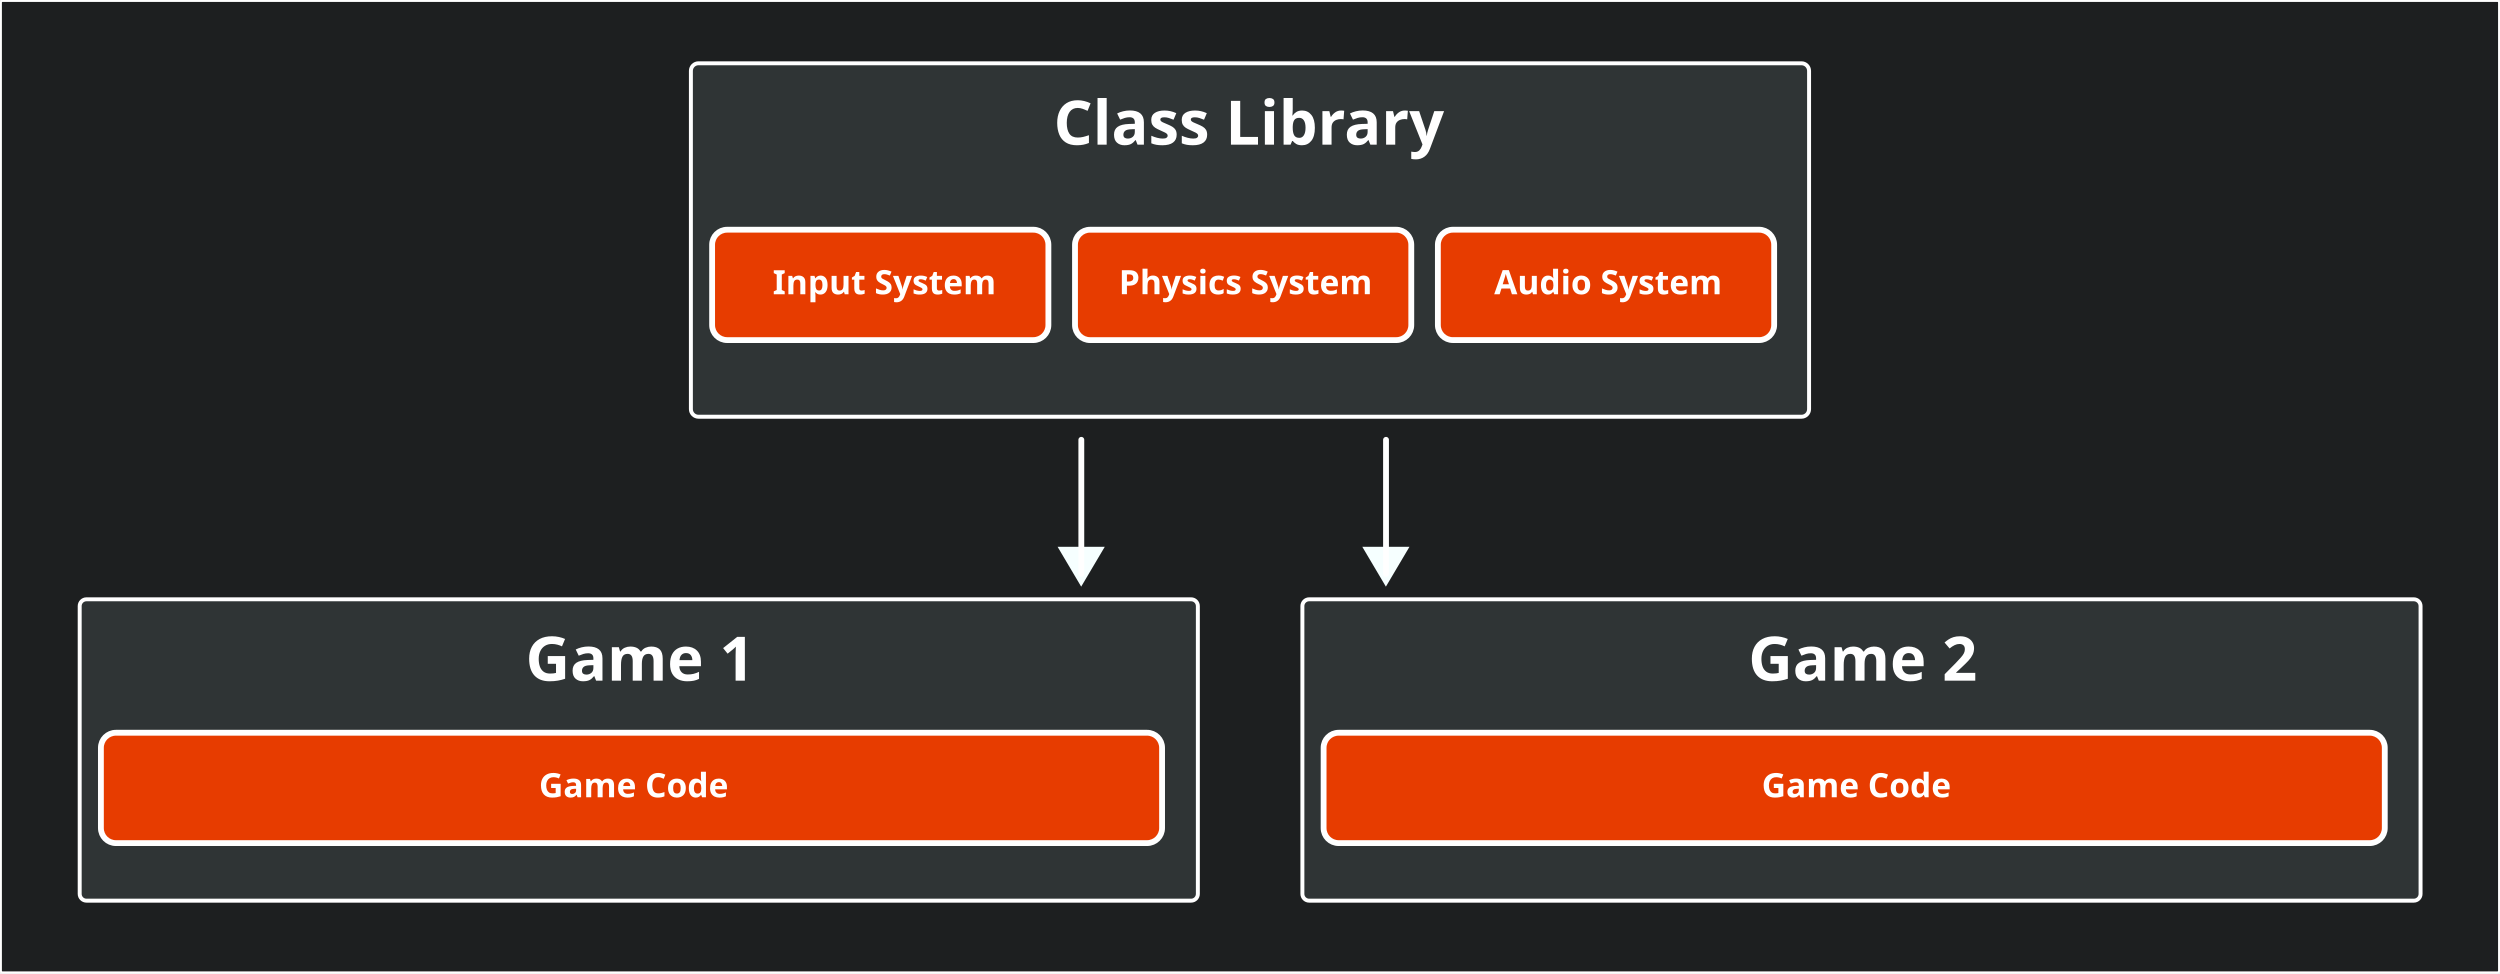
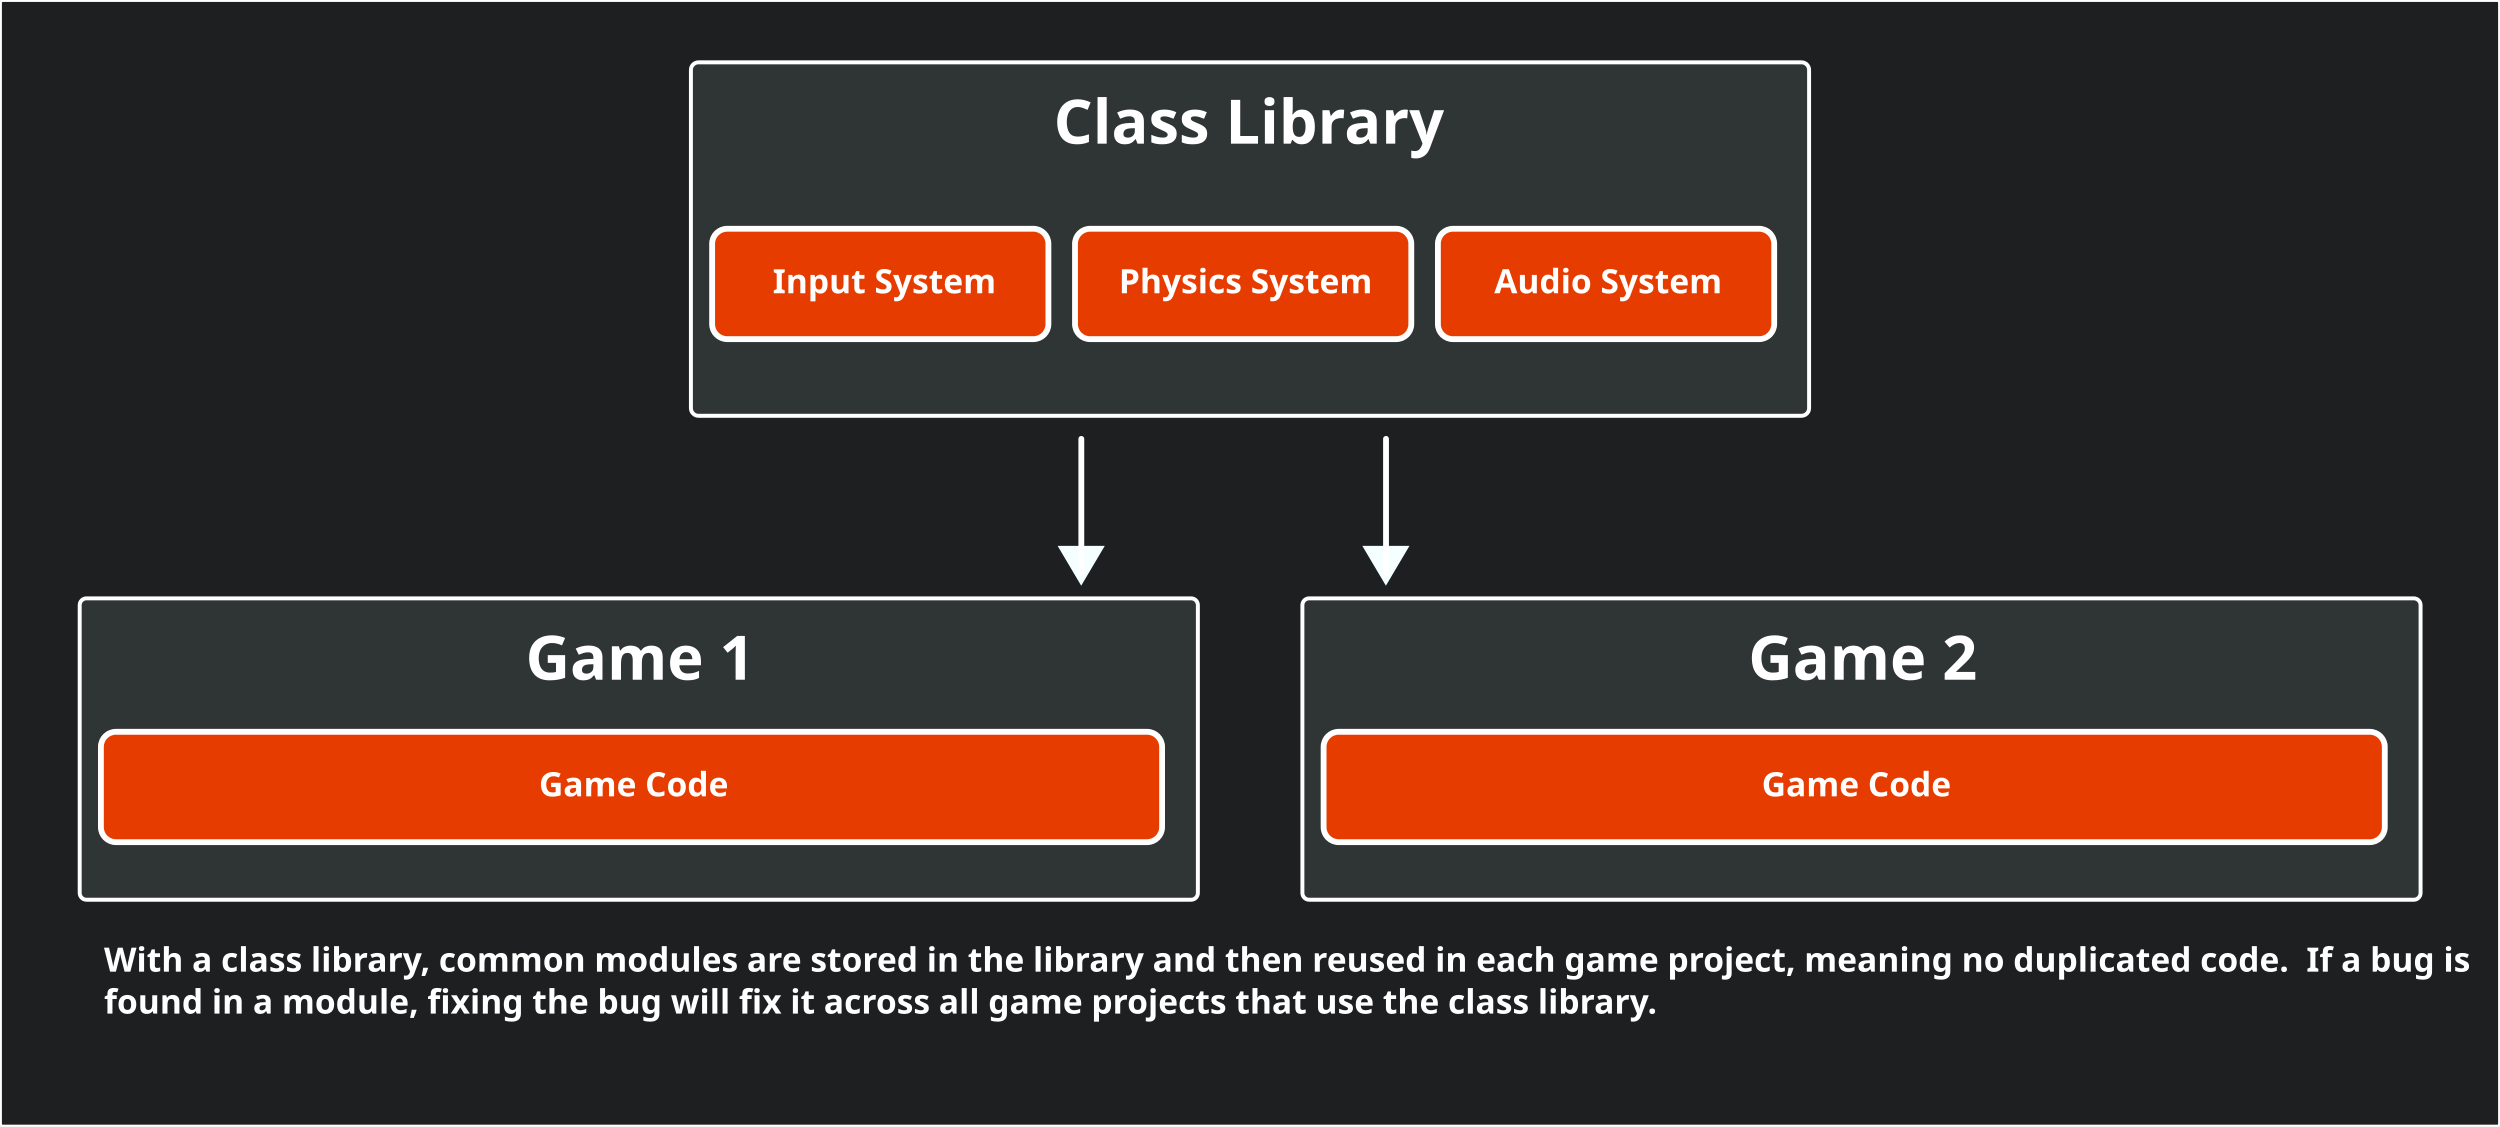
- <svg xmlns="http://www.w3.org/2000/svg" width="1286.6" height="500.89" version="1.1" viewBox="0 0 1286.6 500.89" xml:space="preserve">
-   <g transform="translate(180.11 29.166)">
-     <rect x="-179.62" y="-28.676" width="1285.6" height="499.91" ry=".791" fill="#1d1f20" stroke="#fff" stroke-linecap="round" stroke-width=".979" style="paint-order:normal" />
-     <g transform="translate(883.1 -252)">
-       <path transform="matrix(-.45672 0 0 -.44545 -282.32 610.77)" d="m174.71 239.14h-26.568-26.568l26.568-46.017 13.284 23.008z" fill="#f6ffff" />
-       <path d="m-349.91 449.18v68.993" fill="none" stroke="#fff" stroke-linecap="round" stroke-width="3" style="paint-order:normal" />
+ <svg xmlns="http://www.w3.org/2000/svg" width="1286.591" height="579.774" viewBox="0 0 1286.591 579.773" version="1.1" id="svg1" xml:space="preserve">
+   <defs id="defs1">
+     <rect x="395.98" y="164.049" width="643.467" height="87.681" id="rect70" />
+     <rect x="853" y="2360" width="688" height="26" id="rect69" />
+     <rect x="-7.071" y="28.991" width="1184.404" height="61.518" id="rect77144" />
+     <rect x="-77.782" y="-39.598" width="1356.231" height="123.037" id="rect77030" />
+     <rect x="1011" y="371.5" width="359.5" height="59" id="rect29998" />
+     <rect x="504" y="152" width="591.556" height="152.979" id="rect522" />
+     <rect x="-335.479" y="68.159" width="199.644" height="57.041" id="rect2" />
+     <rect x="504" y="152" width="571.808" height="401.736" id="rect522-4" />
+     <rect x="504" y="152" width="575.698" height="772.101" id="rect522-4-5" />
+     <rect x="504" y="152" width="581.355" height="342.887" id="rect522-4-5-8" />
+     <rect x="395.98" y="164.049" width="643.467" height="87.681" id="rect70-3" />
+     <rect x="395.98" y="164.049" width="643.467" height="87.681" id="rect70-3-5" />
+     <rect x="395.98" y="164.049" width="643.467" height="87.681" id="rect70-3-5-8" />
+     <rect x="504" y="152" width="581.355" height="342.887" id="rect522-4-5-8-3" />
+     <rect x="504" y="152" width="581.355" height="342.887" id="rect522-4-5-8-33" />
+     <rect x="504" y="152" width="581.355" height="342.887" id="rect522-4-5-8-2" />
+     <rect x="504" y="152" width="571.808" height="401.736" id="rect522-4-6" />
+     <rect x="504" y="152" width="571.808" height="401.736" id="rect522-4-3" />
+     <rect x="504" y="152" width="571.808" height="401.736" id="rect522-4-1" />
+     <rect x="504" y="152" width="575.698" height="772.101" id="rect522-4-5-6" />
+     <rect x="504" y="152" width="575.698" height="772.101" id="rect522-4-5-2" />
+     <rect x="504" y="152" width="575.698" height="772.101" id="rect522-4-5-69" />
+     <rect x="504" y="152" width="575.698" height="772.101" id="rect522-4-5-7" />
+   </defs>
+   <g id="layer1" transform="translate(180.1096,28.67633)">
+     <rect style="fill:#1d1f20;fill-opacity:1;stroke:#ffffff;stroke-width:0.979;stroke-linecap:round;stroke-linejoin:miter;stroke-dasharray:none;stroke-opacity:1;paint-order:normal" id="rect21" width="1285.612" height="578.795" x="-179.62" y="-28.187" ry="0.916" />
+     <g id="g9-1" transform="translate(883.0958,-252)">
+       <path style="fill:#f6ffff;fill-opacity:1;stroke:none;stroke-width:2;stroke-linecap:round" id="path1-00-4-2-5-8" d="m 174.707,239.138 -26.568,0 -26.568,0 13.284,-23.008 13.284,-23.008 13.284,23.008 z" transform="matrix(-0.4567183,0,0,-0.4454477,-282.3179,610.7713)" />
+       <path style="fill:none;fill-opacity:1;stroke:#ffffff;stroke-width:3;stroke-linecap:round;stroke-linejoin:miter;stroke-dasharray:none;stroke-opacity:1;paint-order:normal" d="m -349.913,449.184 v 68.993 0" id="path15-7-3-0-0-2-74-5-3-1" />
    </g>
-     <text transform="scale(.26458)" fill="#e73c00" font-family="Nunito" font-size="42.667px" font-weight="900" stroke="#ffffff" stroke-linecap="round" stroke-width="3.224" style="shape-inside:url(#rect2);white-space:pre" xml:space="preserve" />
-     <text fill="none" font-family="Nunito" font-size="16px" font-weight="bold" stop-color="#000000" stroke="#ffffff" stroke-linecap="round" stroke-linejoin="round" stroke-width="1.999" style="paint-order:stroke fill markers;shape-inside:url(#rect29998);white-space:pre" xml:space="preserve" />
-     <g transform="translate(0 339.78)">
-       <rect x="-138.08" y="-59.503" width="573.42" height="153.06" ry="2.454" fill="#2f3435" stroke="#fff" stroke-linecap="round" stroke-linejoin="round" stroke-width="4.07" style="paint-order:stroke fill markers" />
-       <g transform="translate(50.98)" stroke-linecap="round">
-         <rect x="-179.16" y="8.153" width="546.12" height="56.799" ry="7.734" fill="#e73c00" stroke="#fff" stroke-width="3" />
-         <text x="46.31" y="41.357" fill="#ffffff" font-family="Nunito" font-size="17.277px" font-weight="900" stroke-width="2" xml:space="preserve">
-           <tspan x="46.31" y="41.357" stroke-width="2">Game Code</tspan>
-         </text>
+     <text xml:space="preserve" transform="scale(0.2645833)" id="text1" style="font-style:normal;font-variant:normal;font-weight:900;font-stretch:normal;font-size:42.667px;font-family:Nunito;-inkscape-font-specification:'Nunito Heavy';white-space:pre;shape-inside:url(#rect2);display:inline;fill:#e73c00;stroke:#ffffff;stroke-width:3.224;stroke-linecap:round;stroke-opacity:1" />
+     <text xml:space="preserve" id="text29996" style="font-style:normal;font-variant:normal;font-weight:bold;font-stretch:normal;font-size:16px;font-family:Nunito;-inkscape-font-specification:'Nunito Bold';white-space:pre;shape-inside:url(#rect29998);display:inline;fill:none;fill-opacity:1;stroke:#ffffff;stroke-width:1.999;stroke-linecap:round;stroke-linejoin:round;stroke-dasharray:none;stroke-opacity:1;paint-order:stroke fill markers;stop-color:#000000" />
+     <g id="g7-9" transform="translate(-169.9512,1237.147)" />
+     <g id="g8" transform="translate(0,339.7793)">
+       <rect style="fill:#2f3435;fill-opacity:1;stroke:#ffffff;stroke-width:4.07;stroke-linecap:round;stroke-linejoin:round;stroke-dasharray:none;stroke-opacity:1;paint-order:stroke fill markers" id="rect1-4" width="573.417" height="153.063" x="-138.077" y="-59.503" ry="2.454" />
+       <g id="g7">
+         <g id="g3" transform="translate(113.335,-5.737893)" />
+         <g id="g5" transform="translate(50.98028)">
+           <rect style="fill:#e73c00;fill-opacity:1;stroke:#ffffff;stroke-width:3;stroke-linecap:round;stroke-dasharray:none;stroke-opacity:1" id="rect6-5-0-9-2" width="546.121" height="56.799" x="-179.16" y="8.154" ry="7.734" />
+           <text xml:space="preserve" style="font-style:normal;font-variant:normal;font-weight:900;font-stretch:normal;font-size:17.277px;font-family:Nunito;-inkscape-font-specification:'Nunito Heavy';fill:#ffffff;fill-opacity:1;stroke:none;stroke-width:2;stroke-linecap:round;stroke-dasharray:none;stroke-opacity:1" x="46.31" y="41.357" id="text6-1-0-5-3">
+             <tspan id="tspan6-7-19-1-6" x="46.31" y="41.357" style="stroke-width:2;stroke-dasharray:none">Game Code</tspan>
+           </text>
+         </g>
+         <g id="g2" transform="translate(-30.37845,7.326392)" />
+         <g id="g4" transform="translate(122.7193,-83.86031)" />
+         <g id="g6" transform="translate(263.1517,-8.970645)" />
+         <g id="g6-3" transform="translate(449.1577,-8.970645)" />
+         <g id="g6-6" transform="translate(636.4883,-8.970645)" />
      </g>
-       <text x="90.383" y="-18.644" fill="#ffffff" font-family="Nunito" font-size="31.571px" font-weight="900" stroke-linecap="round" stroke-width="3.655" xml:space="preserve">
-         <tspan x="90.383" y="-18.644" stroke-width="3.655">Game 1</tspan>
+       <text xml:space="preserve" style="font-style:normal;font-variant:normal;font-weight:900;font-stretch:normal;font-size:31.571px;font-family:Nunito;-inkscape-font-specification:'Nunito Heavy';fill:#ffffff;fill-opacity:1;stroke:none;stroke-width:3.655;stroke-linecap:round;stroke-dasharray:none;stroke-opacity:1" x="90.383" y="-18.644" id="text6-1-0-3-9-3">
+         <tspan id="tspan6-7-19-43-6-3" x="90.383" y="-18.644" style="stroke-width:3.655;stroke-dasharray:none">Game 1</tspan>
      </text>
    </g>
-     <g transform="translate(629.25 339.78)">
-       <rect x="-138.08" y="-59.503" width="573.42" height="153.06" ry="2.454" fill="#2f3435" stroke="#fff" stroke-linecap="round" stroke-linejoin="round" stroke-width="4.07" style="paint-order:stroke fill markers" />
-       <g transform="translate(50.98)" stroke-linecap="round">
-         <rect x="-179.16" y="8.153" width="546.12" height="56.799" ry="7.734" fill="#e73c00" stroke="#fff" stroke-width="3" />
-         <text x="46.31" y="41.357" fill="#ffffff" font-family="Nunito" font-size="17.277px" font-weight="900" stroke-width="2" xml:space="preserve">
-           <tspan x="46.31" y="41.357" stroke-width="2">Game Code</tspan>
-         </text>
+     <g id="g8-7" transform="translate(629.2463,339.7793)">
+       <rect style="fill:#2f3435;fill-opacity:1;stroke:#ffffff;stroke-width:4.07;stroke-linecap:round;stroke-linejoin:round;stroke-dasharray:none;stroke-opacity:1;paint-order:stroke fill markers" id="rect1-4-8" width="573.417" height="153.063" x="-138.077" y="-59.503" ry="2.454" />
+       <g id="g7-2">
+         <g id="g3-5" transform="translate(113.335,-5.737893)" />
+         <g id="g5-0" transform="translate(50.98028)">
+           <rect style="fill:#e73c00;fill-opacity:1;stroke:#ffffff;stroke-width:3;stroke-linecap:round;stroke-dasharray:none;stroke-opacity:1" id="rect6-5-0-9-2-1" width="546.121" height="56.799" x="-179.16" y="8.154" ry="7.734" />
+           <text xml:space="preserve" style="font-style:normal;font-variant:normal;font-weight:900;font-stretch:normal;font-size:17.277px;font-family:Nunito;-inkscape-font-specification:'Nunito Heavy';fill:#ffffff;fill-opacity:1;stroke:none;stroke-width:2;stroke-linecap:round;stroke-dasharray:none;stroke-opacity:1" x="46.31" y="41.357" id="text6-1-0-5-3-9">
+             <tspan id="tspan6-7-19-1-6-45" x="46.31" y="41.357" style="stroke-width:2;stroke-dasharray:none">Game Code</tspan>
+           </text>
+         </g>
+         <g id="g2-9" transform="translate(-30.37845,7.326392)" />
+         <g id="g4-6" transform="translate(122.7193,-83.86031)" />
+         <g id="g6-2" transform="translate(263.1517,-8.970645)" />
+         <g id="g6-3-7" transform="translate(449.1577,-8.970645)" />
+         <g id="g6-6-8" transform="translate(636.4883,-8.970645)" />
      </g>
-       <text x="90.383" y="-18.644" fill="#ffffff" font-family="Nunito" font-size="31.571px" font-weight="900" stroke-linecap="round" stroke-width="3.655" xml:space="preserve">
-         <tspan x="90.383" y="-18.644" stroke-width="3.655">Game 2</tspan>
+       <text xml:space="preserve" style="font-style:normal;font-variant:normal;font-weight:900;font-stretch:normal;font-size:31.571px;font-family:Nunito;-inkscape-font-specification:'Nunito Heavy';fill:#ffffff;fill-opacity:1;stroke:none;stroke-width:3.655;stroke-linecap:round;stroke-dasharray:none;stroke-opacity:1" x="90.383" y="-18.644" id="text6-1-0-3-9-3-6">
+         <tspan id="tspan6-7-19-43-6-3-1" x="90.383" y="-18.644" style="stroke-width:3.655;stroke-dasharray:none">Game 2</tspan>
      </text>
    </g>
-     <g transform="translate(314.55 63.92)" stroke-linecap="round">
-       <rect x="-138.08" y="-59.503" width="573.42" height="179.87" ry="2.884" fill="#2f3435" stroke="#fff" stroke-linejoin="round" stroke-width="4.07" style="paint-order:stroke fill markers" />
-       <g transform="translate(0,-130)">
-         <g transform="translate(113.33 -5.7379)">
-           <rect x="132" y="160.87" width="173.06" height="56.799" ry="7.734" fill="#e73c00" stroke="#fff" stroke-width="3" />
-           <text x="160.983" y="194.079" fill="#ffffff" font-family="Nunito" font-size="17.277px" font-weight="900" stroke-width="2" xml:space="preserve">
-             <tspan x="160.983" y="194.079" stroke-width="2">Audio System</tspan>
+     <text xml:space="preserve" style="font-style:normal;font-variant:normal;font-weight:900;font-stretch:normal;font-size:17.277px;font-family:Nunito;-inkscape-font-specification:'Nunito Heavy';white-space:pre;inline-size:1201.38;display:inline;fill:#ffffff;fill-opacity:1;stroke:none;stroke-width:2;stroke-linecap:round;stroke-dasharray:none;stroke-opacity:1" x="379.441" y="362.451" id="text6-1-0-5-3-8-53" transform="translate(-506.0267,108.913)">
+       <tspan x="379.441" y="362.451" id="tspan1">With a class library, common modules are stored in the library and then reused in each game project, meaning no duplicated code.  If a bug is </tspan>
+       <tspan x="379.441" y="384.047" id="tspan2">found in a module, fixing the bug will fix it across all game projects that use the class library.</tspan>
+     </text>
+     <g id="g8-0" transform="translate(314.5541,63.92043)">
+       <rect style="fill:#2f3435;fill-opacity:1;stroke:#ffffff;stroke-width:4.07;stroke-linecap:round;stroke-linejoin:round;stroke-dasharray:none;stroke-opacity:1;paint-order:stroke fill markers" id="rect1-4-2" width="573.417" height="179.872" x="-138.077" y="-59.503" ry="2.884" />
+       <g id="g7-4" transform="translate(0,-130)">
+         <g id="g3-4" transform="translate(113.335,-5.737893)">
+           <rect style="fill:#e73c00;fill-opacity:1;stroke:#ffffff;stroke-width:3;stroke-linecap:round;stroke-dasharray:none;stroke-opacity:1" id="rect6-5-0-9-2-9-1" width="173.057" height="56.799" x="132.003" y="160.875" ry="7.734" />
+           <text xml:space="preserve" style="font-style:normal;font-variant:normal;font-weight:900;font-stretch:normal;font-size:17.277px;font-family:Nunito;-inkscape-font-specification:'Nunito Heavy';fill:#ffffff;fill-opacity:1;stroke:none;stroke-width:2;stroke-linecap:round;stroke-dasharray:none;stroke-opacity:1" x="160.983" y="194.079" id="text6-1-0-5-3-8-9">
+             <tspan id="tspan6-7-19-1-6-2-0" x="160.983" y="194.079" style="stroke-width:2;stroke-dasharray:none">Audio System</tspan>
          </text>
        </g>
-         <g transform="translate(-30.378 7.3264)">
-           <rect x="-97.801" y="147.81" width="173.06" height="56.799" ry="7.734" fill="#e73c00" stroke="#fff" stroke-width="3" />
-           <text x="-66.612" y="181.014" fill="#ffffff" font-family="Nunito" font-size="17.277px" font-weight="900" stroke-width="2" xml:space="preserve">
-             <tspan x="-66.612" y="181.014" stroke-width="2">Input System</tspan>
+         <g id="g5-2" transform="translate(50.98028)" />
+         <g id="g2-0" transform="translate(-30.37845,7.326392)">
+           <rect style="fill:#e73c00;fill-opacity:1;stroke:#ffffff;stroke-width:3;stroke-linecap:round;stroke-dasharray:none;stroke-opacity:1" id="rect6-5-0-9-2-6-2" width="173.057" height="56.799" x="-97.801" y="147.81" ry="7.734" />
+           <text xml:space="preserve" style="font-style:normal;font-variant:normal;font-weight:900;font-stretch:normal;font-size:17.277px;font-family:Nunito;-inkscape-font-specification:'Nunito Heavy';fill:#ffffff;fill-opacity:1;stroke:none;stroke-width:2;stroke-linecap:round;stroke-dasharray:none;stroke-opacity:1" x="-66.612" y="181.014" id="text6-1-0-5-3-7-0">
+             <tspan id="tspan6-7-19-1-6-8-3" x="-66.612" y="181.014" style="stroke-width:2;stroke-dasharray:none">Input System</tspan>
          </text>
        </g>
-         <g transform="translate(122.72 -83.86)">
-           <rect x="-64.14" y="239" width="173.06" height="56.799" ry="7.734" fill="#e73c00" stroke="#fff" stroke-width="3" />
-           <text x="-41.59" y="272.183" fill="#ffffff" font-family="Nunito" font-size="17.277px" font-weight="900" stroke-width="2" xml:space="preserve">
-             <tspan x="-41.59" y="272.183" stroke-width="2">Physics System</tspan>
+         <g id="g4-8" transform="translate(122.7193,-83.86031)">
+           <rect style="fill:#e73c00;fill-opacity:1;stroke:#ffffff;stroke-width:3;stroke-linecap:round;stroke-dasharray:none;stroke-opacity:1" id="rect6-5-0-9-2-4-2" width="173.057" height="56.799" x="-64.14" y="238.997" ry="7.734" />
+           <text xml:space="preserve" style="font-style:normal;font-variant:normal;font-weight:900;font-stretch:normal;font-size:17.277px;font-family:Nunito;-inkscape-font-specification:'Nunito Heavy';fill:#ffffff;fill-opacity:1;stroke:none;stroke-width:2;stroke-linecap:round;stroke-dasharray:none;stroke-opacity:1" x="-41.59" y="272.183" id="text6-1-0-5-3-6-1">
+             <tspan id="tspan6-7-19-1-6-4-6" x="-41.59" y="272.183" style="stroke-width:2;stroke-dasharray:none">Physics System</tspan>
          </text>
        </g>
+         <g id="g6-8" transform="translate(263.1517,-8.970645)" />
+         <g id="g6-3-9" transform="translate(449.1577,-8.970645)" />
+         <g id="g6-6-4" transform="translate(636.4883,-8.970645)" />
      </g>
-       <text x="47.59" y="-18.644" fill="#ffffff" font-family="Nunito" font-size="31.571px" font-weight="900" stroke-width="3.655" xml:space="preserve">
-         <tspan x="47.59" y="-18.644" stroke-width="3.655">Class Library</tspan>
+       <text xml:space="preserve" style="font-style:normal;font-variant:normal;font-weight:900;font-stretch:normal;font-size:31.571px;font-family:Nunito;-inkscape-font-specification:'Nunito Heavy';fill:#ffffff;fill-opacity:1;stroke:none;stroke-width:3.655;stroke-linecap:round;stroke-dasharray:none;stroke-opacity:1" x="47.59" y="-18.644" id="text6-1-0-3-9-3-1">
+         <tspan id="tspan6-7-19-43-6-3-15" x="47.59" y="-18.644" style="stroke-width:3.655;stroke-dasharray:none">Class Library</tspan>
      </text>
    </g>
-     <g transform="translate(726.29 -252)">
-       <path transform="matrix(-.45672 0 0 -.44545 -282.32 610.77)" d="m174.71 239.14h-26.568-26.568l26.568-46.017 13.284 23.008z" fill="#f6ffff" />
-       <path d="m-349.91 449.18v68.993" fill="none" stroke="#fff" stroke-linecap="round" stroke-width="3" style="paint-order:normal" />
+     <g id="g9" transform="translate(726.29,-252)">
+       <path style="fill:#f6ffff;fill-opacity:1;stroke:none;stroke-width:2;stroke-linecap:round" id="path1-00-4-2-5" d="m 174.707,239.138 -26.568,0 -26.568,0 13.284,-23.008 13.284,-23.008 13.284,23.008 z" transform="matrix(-0.4567183,0,0,-0.4454477,-282.3179,610.7713)" />
+       <path style="fill:none;fill-opacity:1;stroke:#ffffff;stroke-width:3;stroke-linecap:round;stroke-linejoin:miter;stroke-dasharray:none;stroke-opacity:1;paint-order:normal" d="m -349.913,449.184 v 68.993 0" id="path15-7-3-0-0-2-74-5-3" />
    </g>
  </g>
</svg>
